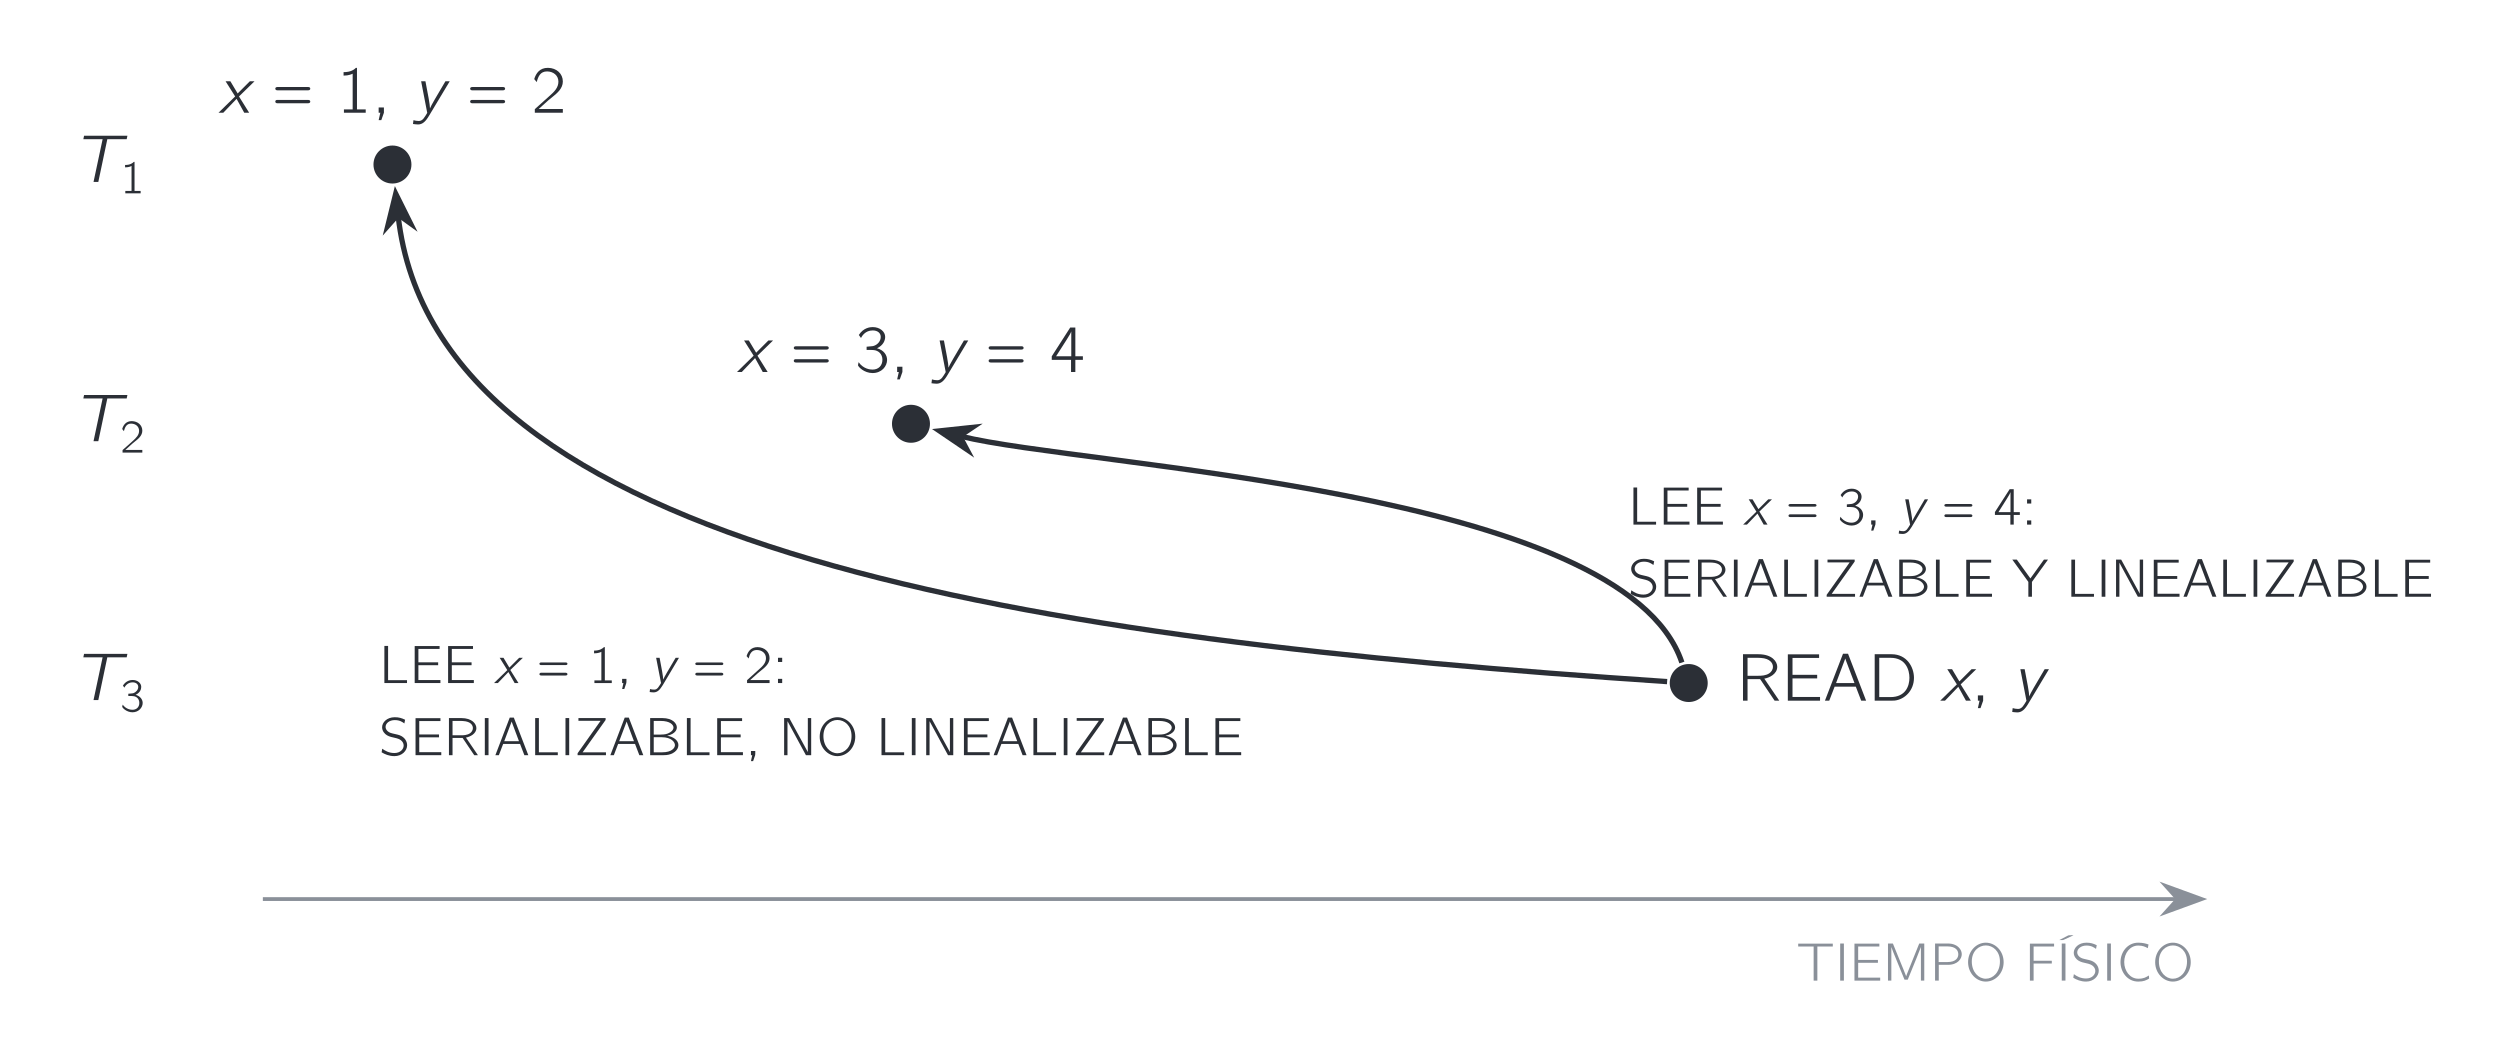
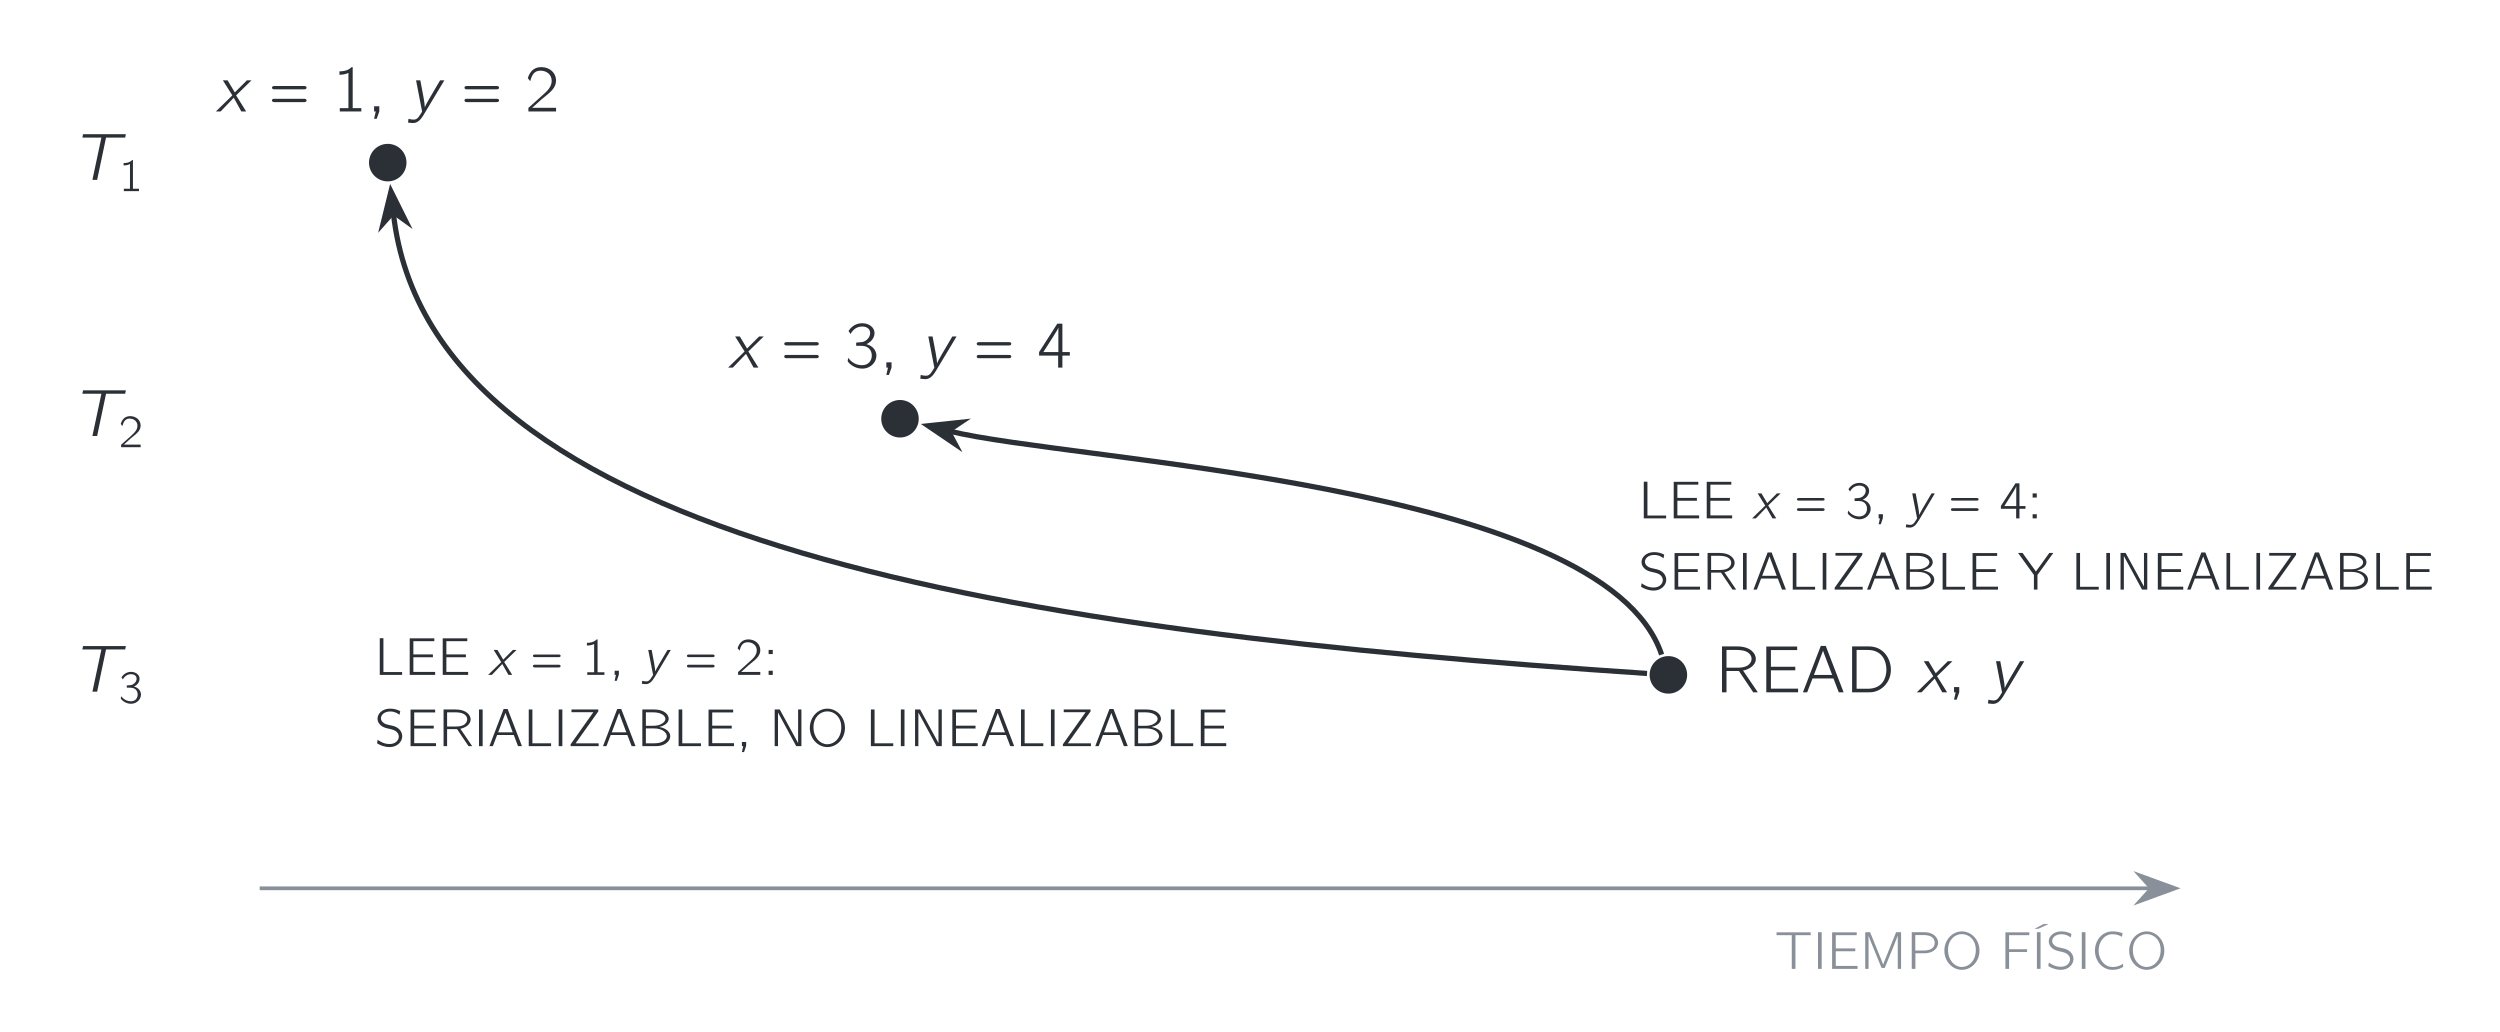
- <svg xmlns="http://www.w3.org/2000/svg" xmlns:xlink="http://www.w3.org/1999/xlink" width="489.4pt" height="204.4pt" viewBox="0 0 326.247 136.259">
+ <svg xmlns="http://www.w3.org/2000/svg" xmlns:xlink="http://www.w3.org/1999/xlink" width="495.3pt" height="204.4pt" viewBox="0 0 330.232 136.259">
  <defs>
    <g>
      <g id="glyph-0-0">
        <path d="M 1.516 -5.578 L 4.031 -5.578 L 2.844 0 L 3.469 0 L 4.641 -5.562 L 4.641 -5.578 L 7.172 -5.578 L 7.266 -6.031 L 1.609 -6.031 Z M 1.516 -5.578 " />
      </g>
      <g id="glyph-0-1">
        <path d="M 0 0 L 0.625 0 L 2.359 -1.812 L 3.359 0 L 4 0 L 2.672 -2.125 L 4.703 -4.109 L 4.094 -4.109 L 2.5 -2.516 L 1.547 -4.109 L 0.922 -4.109 L 2.172 -2.125 Z M 0 0 " />
      </g>
      <g id="glyph-0-2">
        <path d="M -0.047 1.469 C 0.109 1.484 0.375 1.531 0.609 1.531 C 1.188 1.531 1.609 1.156 2.078 0.344 L 4.75 -4.109 L 4.188 -4.109 C 3 -2.094 2.297 -0.922 2.172 -0.562 C 2.172 -1.078 1.891 -2.469 1.578 -4.109 L 1.016 -4.109 L 1.812 0.016 C 1.469 0.578 1.234 1.078 0.719 1.078 C 0.438 1.078 0.234 1.031 0.016 0.969 Z M -0.047 1.469 " />
      </g>
      <g id="glyph-1-0">
        <path d="M 0.641 -3.391 C 1.141 -3.391 1.406 -3.531 1.484 -3.578 L 1.484 -0.312 L 0.672 -0.312 L 0.672 0 L 2.672 0 L 2.672 -0.312 L 1.875 -0.312 L 1.875 -4.109 L 1.781 -4.109 C 1.625 -3.953 1.328 -3.703 0.641 -3.703 Z M 0.641 -3.391 " />
      </g>
      <g id="glyph-1-1">
        <path d="M 0.266 -3.078 L 0.484 -2.797 C 0.625 -3.312 0.828 -3.781 1.422 -3.781 C 2.016 -3.781 2.469 -3.406 2.469 -2.844 C 2.469 -2.297 2.109 -1.938 1.609 -1.484 L 0.312 -0.328 L 0.312 0 L 2.891 0 L 2.891 -0.344 L 0.672 -0.344 C 1.688 -1.266 1.562 -1.156 1.969 -1.484 C 2.328 -1.766 2.891 -2.203 2.891 -2.859 C 2.891 -3.578 2.312 -4.094 1.516 -4.109 C 0.766 -4.109 0.422 -3.609 0.266 -3.078 Z M 0.266 -3.078 " />
      </g>
      <g id="glyph-1-2">
        <path d="M 0.266 -0.625 C 0.266 -0.484 0.828 0.109 1.609 0.109 C 2.422 0.109 2.938 -0.516 2.938 -1.109 C 2.938 -1.531 2.641 -2 2.016 -2.172 C 2.594 -2.438 2.75 -2.891 2.75 -3.203 C 2.75 -3.703 2.266 -4.109 1.625 -4.109 C 1.375 -4.109 0.766 -4.031 0.359 -3.375 L 0.547 -3.109 C 0.641 -3.281 0.938 -3.797 1.625 -3.797 C 2.062 -3.797 2.359 -3.562 2.359 -3.203 C 2.359 -2.797 2.031 -2.516 1.781 -2.406 C 1.656 -2.359 1.641 -2.359 1.062 -2.312 L 1.062 -2.016 L 1.484 -2.016 L 1.688 -2 C 2.125 -1.969 2.5 -1.656 2.5 -1.109 C 2.5 -0.594 2.156 -0.219 1.609 -0.219 C 1.406 -0.219 0.781 -0.266 0.328 -0.891 C 0.281 -0.672 0.266 -0.641 0.266 -0.625 Z M 0.266 -0.625 " />
      </g>
      <g id="glyph-2-0">
        <path d="M 0.516 -1.453 C 0.516 -1.391 0.547 -1.234 0.797 -1.234 L 4.781 -1.234 C 5.016 -1.234 5.078 -1.359 5.078 -1.453 C 5.078 -1.516 5.047 -1.672 4.812 -1.672 L 0.781 -1.672 C 0.719 -1.672 0.516 -1.672 0.516 -1.453 Z M 0.516 -3.141 C 0.516 -3.078 0.547 -2.922 0.797 -2.922 L 4.781 -2.922 C 5.016 -2.922 5.078 -3.047 5.078 -3.141 C 5.078 -3.203 5.047 -3.359 4.812 -3.359 L 0.797 -3.359 C 0.531 -3.359 0.516 -3.188 0.516 -3.141 Z M 0.516 -3.141 " />
      </g>
      <g id="glyph-2-1">
        <path d="M 0.922 -4.844 C 1.625 -4.844 2 -5.047 2.109 -5.094 L 2.109 -0.438 L 0.969 -0.438 L 0.969 0 L 3.812 0 L 3.812 -0.438 L 2.672 -0.438 L 2.672 -5.859 L 2.531 -5.859 C 2.312 -5.641 1.891 -5.297 0.922 -5.297 Z M 0.922 -4.844 " />
      </g>
      <g id="glyph-2-2">
        <path d="M 0.922 0 L 1.141 0 L 0.922 0.969 L 1.266 0.969 L 1.609 0 L 1.609 -0.688 L 0.922 -0.688 Z M 0.922 0 " />
      </g>
      <g id="glyph-2-3">
        <path d="M 0.375 -4.391 L 0.703 -4 C 0.891 -4.734 1.172 -5.391 2.047 -5.391 C 2.875 -5.391 3.531 -4.859 3.531 -4.062 C 3.531 -3.281 3.016 -2.75 2.297 -2.125 L 0.453 -0.469 L 0.453 0 L 4.109 0 L 4.109 -0.484 L 0.953 -0.484 C 2.422 -1.812 2.234 -1.641 2.812 -2.109 C 3.328 -2.531 4.109 -3.141 4.109 -4.078 C 4.109 -5.094 3.297 -5.844 2.172 -5.859 L 2.156 -5.859 C 1.094 -5.859 0.609 -5.156 0.375 -4.391 Z M 0.375 -4.391 " />
      </g>
      <g id="glyph-2-4">
        <path d="M 0.391 -0.891 C 0.391 -0.703 1.172 0.141 2.297 0.141 C 3.469 0.141 4.188 -0.734 4.188 -1.578 C 4.188 -2.188 3.781 -2.844 2.875 -3.094 C 3.703 -3.484 3.938 -4.125 3.938 -4.578 C 3.938 -5.281 3.234 -5.859 2.312 -5.859 C 1.953 -5.859 1.094 -5.766 0.5 -4.828 L 0.781 -4.438 C 0.906 -4.672 1.328 -5.422 2.312 -5.422 C 2.953 -5.422 3.359 -5.078 3.359 -4.578 C 3.359 -3.984 2.906 -3.578 2.531 -3.438 C 2.359 -3.375 2.344 -3.359 1.516 -3.297 L 1.516 -2.875 L 2.125 -2.875 L 2.422 -2.859 C 3.047 -2.812 3.578 -2.359 3.578 -1.594 C 3.578 -0.844 3.078 -0.312 2.297 -0.312 C 2 -0.312 1.109 -0.375 0.469 -1.281 C 0.406 -0.969 0.391 -0.922 0.391 -0.891 Z M 0.391 -0.891 " />
      </g>
      <g id="glyph-2-5">
        <path d="M 0.25 -1.578 L 2.766 -1.578 L 2.766 0 L 3.328 0 L 3.328 -1.578 L 4.312 -1.578 L 4.312 -2.047 L 3.328 -2.047 L 3.328 -5.797 L 2.656 -5.797 L 0.25 -2.047 Z M 0.812 -2.047 L 2.188 -4.203 C 2.594 -4.844 2.719 -5.062 2.797 -5.297 L 2.797 -2.047 Z M 0.812 -2.047 " />
      </g>
      <g id="glyph-2-6">
        <path d="M 0.859 0 L 1.453 0 L 1.453 -2.812 L 3.094 -2.812 L 4.984 0 L 5.594 0 L 3.641 -2.875 C 4.297 -2.984 5.328 -3.484 5.328 -4.422 C 5.328 -5.078 4.688 -6.062 2.859 -6.062 L 0.859 -6.062 Z M 1.453 -3.25 L 1.453 -5.594 L 2.828 -5.594 C 2.953 -5.594 3.078 -5.594 3.203 -5.578 C 4.406 -5.5 4.766 -4.875 4.766 -4.422 C 4.766 -4.016 4.516 -3.734 4.297 -3.578 C 3.844 -3.266 3.266 -3.25 2.828 -3.25 Z M 1.453 -3.25 " />
      </g>
      <g id="glyph-2-7">
        <path d="M 0.859 0 L 5.062 0 L 5.062 -0.484 L 1.469 -0.484 L 1.469 -2.906 L 4.688 -2.906 L 4.688 -3.375 L 1.469 -3.375 L 1.469 -5.578 L 4.938 -5.578 L 4.938 -6.047 L 0.859 -6.047 Z M 0.859 0 " />
      </g>
      <g id="glyph-2-8">
        <path d="M 0.25 0 L 0.812 0 L 1.516 -1.828 L 4.281 -1.828 L 4.984 0 L 5.625 0 L 3.266 -6.125 L 2.609 -6.125 Z M 1.703 -2.297 L 2.906 -5.5 L 3.047 -5.094 L 4.109 -2.297 Z M 1.703 -2.297 " />
      </g>
      <g id="glyph-2-9">
        <path d="M 0.859 0 L 3.031 0 C 3.188 0 3.344 0 3.484 -0.016 C 4.781 -0.172 5.984 -1.328 5.984 -2.984 C 5.984 -4.375 5.062 -6.062 3.062 -6.062 L 0.859 -6.062 Z M 1.453 -0.469 L 1.453 -5.594 L 2.922 -5.594 C 4.906 -5.594 5.391 -4.031 5.391 -2.984 C 5.391 -1.938 4.906 -0.469 2.922 -0.469 Z M 1.453 -0.469 " />
      </g>
      <g id="glyph-3-0">
        <path d="M 0.688 0 L 3.641 0 L 3.641 -0.375 L 1.172 -0.375 L 1.172 -4.844 L 0.688 -4.844 Z M 0.688 0 " />
      </g>
      <g id="glyph-3-1">
        <path d="M 0.688 0 L 4.047 0 L 4.047 -0.391 L 1.172 -0.391 L 1.172 -2.328 L 3.75 -2.328 L 3.75 -2.703 L 1.172 -2.703 L 1.172 -4.453 L 3.938 -4.453 L 3.938 -4.828 L 0.688 -4.828 Z M 0.688 0 " />
      </g>
      <g id="glyph-3-2">
        <path d="M 0.406 -1.156 C 0.406 -1.109 0.438 -0.984 0.641 -0.984 L 3.828 -0.984 C 4.016 -0.984 4.062 -1.094 4.062 -1.156 C 4.062 -1.219 4.031 -1.328 3.844 -1.344 L 0.625 -1.344 C 0.578 -1.344 0.406 -1.328 0.406 -1.156 Z M 0.406 -2.516 C 0.406 -2.453 0.438 -2.344 0.641 -2.344 L 3.828 -2.344 C 4.016 -2.344 4.062 -2.438 4.062 -2.516 C 4.062 -2.562 4.031 -2.688 3.844 -2.688 L 0.641 -2.688 C 0.422 -2.688 0.406 -2.547 0.406 -2.516 Z M 0.406 -2.516 " />
      </g>
      <g id="glyph-3-3">
        <path d="M 0.734 -3.875 C 1.297 -3.875 1.609 -4.031 1.688 -4.078 L 1.688 -0.344 L 0.781 -0.344 L 0.781 0 L 3.047 0 L 3.047 -0.344 L 2.141 -0.344 L 2.141 -4.688 L 2.031 -4.688 C 1.844 -4.516 1.516 -4.234 0.734 -4.234 Z M 0.734 -3.875 " />
      </g>
      <g id="glyph-3-4">
        <path d="M 0.734 0 L 0.906 0 L 0.734 0.781 L 1.016 0.781 L 1.281 0 L 1.297 -0.203 L 1.297 -0.547 L 0.734 -0.547 Z M 0.734 0 " />
      </g>
      <g id="glyph-3-5">
        <path d="M 0.297 -3.516 L 0.562 -3.203 C 0.703 -3.781 0.938 -4.312 1.625 -4.312 C 2.297 -4.312 2.828 -3.891 2.828 -3.25 C 2.828 -2.625 2.406 -2.203 1.828 -1.703 L 0.359 -0.375 L 0.359 0 L 3.297 0 L 3.297 -0.391 L 0.766 -0.391 C 1.938 -1.438 1.781 -1.312 2.25 -1.688 C 2.656 -2.016 3.297 -2.516 3.297 -3.25 C 3.297 -4.078 2.641 -4.672 1.734 -4.688 C 0.875 -4.688 0.484 -4.125 0.297 -3.516 Z M 0.297 -3.516 " />
      </g>
      <g id="glyph-3-6">
        <path d="M 0.734 0 L 1.281 0 L 1.281 -0.547 L 0.734 -0.547 Z M 0.734 -2.75 L 1.281 -2.75 L 1.281 -3.297 L 0.734 -3.297 Z M 0.734 -2.75 " />
      </g>
      <g id="glyph-3-7">
        <path d="M 0.328 -0.375 C 0.734 -0.125 1.297 0.125 2 0.125 C 2.984 0.125 3.656 -0.578 3.656 -1.297 C 3.656 -1.766 3.375 -2.344 2.656 -2.609 C 2.422 -2.703 1.75 -2.812 1.5 -2.906 C 1.078 -3.062 0.844 -3.375 0.844 -3.688 C 0.844 -4.141 1.312 -4.578 2.047 -4.578 C 2.703 -4.578 3.031 -4.328 3.297 -4.141 L 3.391 -4.625 C 2.938 -4.844 2.578 -4.953 2.047 -4.953 C 1 -4.953 0.391 -4.266 0.391 -3.641 C 0.391 -3.359 0.5 -3.141 0.609 -2.984 C 1.094 -2.297 1.969 -2.359 2.531 -2.125 C 2.969 -1.953 3.203 -1.609 3.203 -1.25 C 3.203 -0.797 2.781 -0.281 2 -0.281 C 1.266 -0.281 0.781 -0.578 0.406 -0.844 Z M 0.328 -0.375 " />
      </g>
      <g id="glyph-3-8">
        <path d="M 0.688 0 L 1.156 0 L 1.156 -2.25 L 2.469 -2.25 L 3.984 0 L 4.469 0 L 2.906 -2.297 C 3.422 -2.391 4.266 -2.781 4.266 -3.531 C 4.266 -4.062 3.75 -4.844 2.281 -4.844 L 0.688 -4.844 Z M 1.156 -2.594 L 1.156 -4.469 L 2.266 -4.469 C 2.359 -4.469 2.453 -4.469 2.562 -4.453 C 3.531 -4.391 3.812 -3.906 3.812 -3.531 C 3.812 -3.219 3.609 -2.984 3.438 -2.859 C 3.062 -2.609 2.609 -2.594 2.266 -2.594 Z M 1.156 -2.594 " />
      </g>
      <g id="glyph-3-9">
        <path d="M 0.688 0 L 1.172 0 L 1.172 -4.844 L 0.688 -4.844 Z M 0.688 0 " />
      </g>
      <g id="glyph-3-10">
        <path d="M 0.203 0 L 0.656 0 L 1.219 -1.469 L 3.422 -1.469 L 3.984 0 L 4.5 0 L 2.609 -4.906 L 2.078 -4.906 Z M 1.359 -1.828 L 2.328 -4.391 L 2.438 -4.078 L 3.281 -1.828 Z M 1.359 -1.828 " />
      </g>
      <g id="glyph-3-11">
        <path d="M 0.406 0 L 4.109 0 L 4.109 -0.375 L 1.062 -0.375 L 4.062 -4.594 L 4.062 -4.844 L 0.516 -4.844 L 0.516 -4.484 L 3.406 -4.484 L 0.406 -0.25 Z M 0.406 0 " />
      </g>
      <g id="glyph-3-12">
        <path d="M 0.688 0 L 2.438 0 C 2.562 0 2.688 0 2.812 -0.016 C 3.641 -0.094 4.375 -0.625 4.375 -1.312 C 4.375 -1.969 3.672 -2.422 2.906 -2.531 C 4.062 -2.797 4.172 -3.406 4.172 -3.625 C 4.172 -4.094 3.688 -4.844 2.25 -4.844 L 0.688 -4.844 Z M 1.156 -0.375 L 1.156 -2.344 L 2.188 -2.344 C 3.5 -2.344 3.922 -1.672 3.922 -1.312 C 3.922 -0.938 3.5 -0.375 2.266 -0.375 Z M 1.156 -2.688 L 1.156 -4.469 L 2.062 -4.469 C 3.297 -4.469 3.734 -3.953 3.734 -3.609 C 3.734 -3.375 3.578 -3.156 3.297 -2.984 C 2.891 -2.734 2.625 -2.703 2.062 -2.688 Z M 1.156 -2.688 " />
      </g>
      <g id="glyph-3-13">
        <path d="M 0.703 0 L 1.141 0 L 1.141 -4.438 L 3.547 0 L 4.234 0 L 4.234 -4.844 L 3.797 -4.844 L 3.797 -0.406 L 1.375 -4.844 L 0.703 -4.844 Z M 0.703 0 " />
      </g>
      <g id="glyph-3-14">
        <path d="M 0.406 -2.406 C 0.406 -0.969 1.484 0.125 2.719 0.125 C 3.953 0.125 5.047 -0.953 5.047 -2.406 C 5.047 -3.875 3.953 -4.953 2.719 -4.953 C 1.484 -4.953 0.406 -3.859 0.406 -2.406 Z M 0.891 -2.5 C 0.891 -3.859 1.812 -4.594 2.719 -4.594 C 3.641 -4.594 4.562 -3.859 4.562 -2.5 C 4.562 -1.078 3.656 -0.25 2.719 -0.25 C 1.781 -0.25 0.891 -1.109 0.891 -2.5 Z M 0.891 -2.5 " />
      </g>
      <g id="glyph-3-15">
        <path d="M 0.312 -0.703 C 0.312 -0.562 0.938 0.125 1.844 0.125 C 2.766 0.125 3.344 -0.594 3.344 -1.266 C 3.344 -1.75 3.016 -2.281 2.297 -2.469 C 2.969 -2.781 3.141 -3.297 3.141 -3.656 C 3.141 -4.219 2.578 -4.688 1.859 -4.688 C 1.562 -4.688 0.875 -4.609 0.406 -3.859 L 0.625 -3.547 C 0.719 -3.734 1.062 -4.328 1.859 -4.328 C 2.359 -4.328 2.688 -4.062 2.688 -3.656 C 2.688 -3.188 2.328 -2.859 2.031 -2.75 C 1.875 -2.703 1.875 -2.688 1.219 -2.641 L 1.219 -2.297 L 1.688 -2.297 L 1.938 -2.281 C 2.438 -2.25 2.859 -1.891 2.859 -1.266 C 2.859 -0.672 2.453 -0.25 1.828 -0.25 C 1.609 -0.25 0.891 -0.297 0.375 -1.031 C 0.328 -0.781 0.312 -0.734 0.312 -0.703 Z M 0.312 -0.703 " />
      </g>
      <g id="glyph-3-16">
        <path d="M 0.203 -1.266 L 2.219 -1.266 L 2.219 0 L 2.656 0 L 2.656 -1.266 L 3.453 -1.266 L 3.453 -1.625 L 2.656 -1.625 L 2.656 -4.625 L 2.125 -4.625 L 0.203 -1.641 Z M 0.656 -1.625 L 1.75 -3.359 C 2.062 -3.875 2.172 -4.047 2.234 -4.234 L 2.234 -1.625 Z M 0.656 -1.625 " />
      </g>
      <g id="glyph-3-17">
        <path d="M 0.016 -4.844 L 2.109 -1.938 L 2.109 0 L 2.578 0 L 2.578 -1.938 L 4.672 -4.844 L 4.141 -4.844 L 2.375 -2.391 L 0.609 -4.844 Z M 0.016 -4.844 " />
      </g>
      <g id="glyph-3-18">
        <path d="M 0.266 -4.453 L 2.281 -4.453 L 2.281 0 L 2.766 0 L 2.766 -4.453 L 4.781 -4.453 L 4.781 -4.828 L 0.266 -4.828 Z M 0.266 -4.453 " />
      </g>
      <g id="glyph-3-19">
        <path d="M 0.703 0 L 1.141 0 L 1.141 -4.391 L 1.391 -3.719 L 2.859 -0.125 L 3.281 -0.125 L 4.453 -3 L 5 -4.391 L 5 0 L 5.438 0 L 5.438 -4.844 L 4.781 -4.844 L 3.172 -0.844 L 3.078 -0.562 L 2.75 -1.391 L 1.344 -4.844 L 0.703 -4.844 Z M 0.703 0 " />
      </g>
      <g id="glyph-3-20">
        <path d="M 0.688 0 L 1.172 0 L 1.172 -2.062 L 2.359 -2.062 C 3.688 -2.062 4.172 -2.891 4.172 -3.438 C 4.172 -3.906 3.891 -4.328 3.438 -4.594 C 3.062 -4.797 2.719 -4.844 2.344 -4.844 L 0.688 -4.844 Z M 1.156 -2.422 L 1.156 -4.469 L 2.266 -4.469 C 3.484 -4.469 3.719 -3.859 3.719 -3.438 C 3.719 -3.031 3.484 -2.422 2.266 -2.422 Z M 1.156 -2.422 " />
      </g>
      <g id="glyph-3-21">
        <path d="M 0.688 0 L 1.172 0 L 1.172 -2.234 L 3.547 -2.234 L 3.547 -2.594 L 1.172 -2.594 L 1.172 -4.453 L 3.844 -4.453 L 3.844 -4.828 L 0.688 -4.828 Z M 0.688 0 " />
      </g>
      <g id="glyph-3-22">
        <path d="M 0.375 -5.297 L 0.812 -5.297 C 0.906 -5.297 0.906 -5.312 2.219 -5.922 C 2.156 -5.938 2.109 -5.938 2.047 -5.938 C 1.969 -5.938 1.891 -5.922 1.812 -5.922 L 1.672 -5.922 C 1.531 -5.922 1.578 -5.922 0.375 -5.297 Z M 0.688 0 L 1.172 0 L 1.172 -4.844 L 0.688 -4.844 Z M 0.688 0 " />
      </g>
      <g id="glyph-3-23">
        <path d="M 0.562 -2.422 C 0.562 -1.094 1.484 0.125 2.875 0.125 C 3.609 0.125 3.906 -0.047 4.297 -0.266 L 4.266 -0.672 C 3.891 -0.453 3.625 -0.25 2.875 -0.25 C 1.781 -0.25 1.047 -1.297 1.047 -2.422 C 1.047 -3.594 1.812 -4.578 2.875 -4.578 C 3.484 -4.578 3.812 -4.406 4.125 -4.234 L 4.219 -4.719 C 3.906 -4.828 3.484 -4.953 2.875 -4.953 C 1.484 -4.953 0.562 -3.734 0.562 -2.422 Z M 0.562 -2.422 " />
      </g>
      <g id="glyph-4-0">
        <path d="M 0 0 L 0.5 0 L 1.875 -1.438 L 2.688 0 L 3.188 0 L 2.125 -1.703 L 3.766 -3.297 L 3.281 -3.297 L 2 -2.016 L 1.234 -3.297 L 0.734 -3.297 L 1.734 -1.688 Z M 0 0 " />
      </g>
      <g id="glyph-4-1">
        <path d="M -0.031 1.172 C 0.094 1.188 0.297 1.219 0.484 1.219 C 0.953 1.219 1.281 0.922 1.672 0.281 L 3.797 -3.297 L 3.359 -3.297 C 2.391 -1.672 1.844 -0.734 1.734 -0.453 C 1.734 -0.859 1.516 -1.984 1.266 -3.297 L 0.812 -3.297 L 1.453 0 C 1.172 0.453 0.984 0.859 0.578 0.859 C 0.344 0.859 0.188 0.828 0.016 0.781 Z M -0.031 1.172 " />
      </g>
    </g>
  </defs>
  <g fill="rgb(16.862%, 18.43%, 21.175%)" fill-opacity="1">
-     <use xlink:href="#glyph-0-0" x="9.36" y="23.746" />
-   </g>
-   <g fill="rgb(16.862%, 18.43%, 21.175%)" fill-opacity="1">
-     <use xlink:href="#glyph-1-0" x="15.681" y="25.233" />
-   </g>
-   <g fill="rgb(16.862%, 18.43%, 21.175%)" fill-opacity="1">
-     <use xlink:href="#glyph-0-0" x="9.36" y="57.578" />
-   </g>
-   <g fill="rgb(16.862%, 18.43%, 21.175%)" fill-opacity="1">
-     <use xlink:href="#glyph-1-1" x="15.681" y="59.064" />
-   </g>
-   <g fill="rgb(16.862%, 18.43%, 21.175%)" fill-opacity="1">
-     <use xlink:href="#glyph-0-0" x="9.36" y="91.357" />
-   </g>
-   <g fill="rgb(16.862%, 18.43%, 21.175%)" fill-opacity="1">
-     <use xlink:href="#glyph-1-2" x="15.681" y="92.844" />
-   </g>
-   <path fill-rule="nonzero" fill="rgb(16.862%, 18.43%, 21.175%)" fill-opacity="1" d="M 53.691 21.473 C 53.691 20.102 52.586 18.992 51.215 18.992 C 49.848 18.992 48.738 20.102 48.738 21.473 C 48.738 22.84 49.848 23.949 51.215 23.949 C 52.586 23.949 53.691 22.84 53.691 21.473 Z M 53.691 21.473 " />
-   <g fill="rgb(16.862%, 18.43%, 21.175%)" fill-opacity="1">
-     <use xlink:href="#glyph-0-1" x="28.514" y="14.712" />
-   </g>
-   <g fill="rgb(16.862%, 18.43%, 21.175%)" fill-opacity="1">
-     <use xlink:href="#glyph-2-0" x="35.411" y="14.712" />
-   </g>
-   <g fill="rgb(16.862%, 18.43%, 21.175%)" fill-opacity="1">
-     <use xlink:href="#glyph-2-1" x="43.913" y="14.712" />
-     <use xlink:href="#glyph-2-2" x="48.491" y="14.712" />
-   </g>
-   <g fill="rgb(16.862%, 18.43%, 21.175%)" fill-opacity="1">
-     <use xlink:href="#glyph-0-2" x="53.94" y="14.712" />
-   </g>
-   <g fill="rgb(16.862%, 18.43%, 21.175%)" fill-opacity="1">
-     <use xlink:href="#glyph-2-0" x="60.838" y="14.712" />
-   </g>
-   <g fill="rgb(16.862%, 18.43%, 21.175%)" fill-opacity="1">
-     <use xlink:href="#glyph-2-3" x="69.34" y="14.712" />
-   </g>
-   <path fill-rule="nonzero" fill="rgb(16.862%, 18.43%, 21.175%)" fill-opacity="1" d="M 121.359 55.305 C 121.359 53.934 120.25 52.824 118.879 52.824 C 117.512 52.824 116.402 53.934 116.402 55.305 C 116.402 56.672 117.512 57.781 118.879 57.781 C 120.25 57.781 121.359 56.672 121.359 55.305 Z M 121.359 55.305 " />
-   <g fill="rgb(16.862%, 18.43%, 21.175%)" fill-opacity="1">
-     <use xlink:href="#glyph-0-1" x="96.177" y="48.543" />
-   </g>
-   <g fill="rgb(16.862%, 18.43%, 21.175%)" fill-opacity="1">
-     <use xlink:href="#glyph-2-0" x="103.074" y="48.543" />
-   </g>
-   <g fill="rgb(16.862%, 18.43%, 21.175%)" fill-opacity="1">
-     <use xlink:href="#glyph-2-4" x="111.576" y="48.543" />
-     <use xlink:href="#glyph-2-2" x="116.154" y="48.543" />
-   </g>
-   <g fill="rgb(16.862%, 18.43%, 21.175%)" fill-opacity="1">
-     <use xlink:href="#glyph-0-2" x="121.603" y="48.543" />
-   </g>
-   <g fill="rgb(16.862%, 18.43%, 21.175%)" fill-opacity="1">
-     <use xlink:href="#glyph-2-0" x="128.501" y="48.543" />
-   </g>
-   <g fill="rgb(16.862%, 18.43%, 21.175%)" fill-opacity="1">
-     <use xlink:href="#glyph-2-5" x="137.003" y="48.543" />
-   </g>
-   <path fill-rule="nonzero" fill="rgb(16.862%, 18.43%, 21.175%)" fill-opacity="1" d="M 222.855 89.137 C 222.855 87.766 221.746 86.656 220.379 86.656 C 219.008 86.656 217.898 87.766 217.898 89.137 C 217.898 90.504 219.008 91.613 220.379 91.613 C 221.746 91.613 222.855 90.504 222.855 89.137 Z M 222.855 89.137 " />
-   <g fill="rgb(16.862%, 18.43%, 21.175%)" fill-opacity="1">
-     <use xlink:href="#glyph-2-6" x="226.6" y="91.438" />
-     <use xlink:href="#glyph-2-7" x="232.451" y="91.438" />
-     <use xlink:href="#glyph-2-8" x="237.901" y="91.438" />
-     <use xlink:href="#glyph-2-9" x="243.787" y="91.438" />
-   </g>
-   <g fill="rgb(16.862%, 18.43%, 21.175%)" fill-opacity="1">
-     <use xlink:href="#glyph-0-1" x="253.195" y="91.438" />
-   </g>
-   <g fill="rgb(16.862%, 18.43%, 21.175%)" fill-opacity="1">
-     <use xlink:href="#glyph-2-2" x="257.189" y="91.438" />
-   </g>
-   <g fill="rgb(16.862%, 18.43%, 21.175%)" fill-opacity="1">
-     <use xlink:href="#glyph-0-2" x="262.638" y="91.438" />
-   </g>
-   <path fill="none" stroke-width="0.697" stroke-linecap="butt" stroke-linejoin="miter" stroke="rgb(16.862%, 18.43%, 21.175%)" stroke-opacity="1" stroke-miterlimit="10" d="M 212.602 0.187 C 130.396 5.67 51.025 17.009 46.1 61.318 " transform="matrix(0.994591, 0, 0, -0.994591, 6.106386, 89.13527)" />
-   <path fill-rule="nonzero" fill="rgb(16.862%, 18.43%, 21.175%)" fill-opacity="1" stroke-width="0.697" stroke-linecap="butt" stroke-linejoin="miter" stroke="rgb(16.862%, 18.43%, 21.175%)" stroke-opacity="1" stroke-miterlimit="10" d="M 5.217 -0.001 L 1.15 1.49 L 2.494 0.001 L 1.147 -1.489 Z M 5.217 -0.001 " transform="matrix(-0.109813, -0.988475, -0.988475, 0.109813, 52.21275, 30.44212)" />
-   <g fill="rgb(16.862%, 18.43%, 21.175%)" fill-opacity="1">
-     <use xlink:href="#glyph-3-0" x="49.473" y="89.137" />
-     <use xlink:href="#glyph-3-1" x="53.428" y="89.137" />
-     <use xlink:href="#glyph-3-1" x="57.788" y="89.137" />
-   </g>
-   <g fill="rgb(16.862%, 18.43%, 21.175%)" fill-opacity="1">
-     <use xlink:href="#glyph-4-0" x="64.47" y="89.137" />
-   </g>
-   <g fill="rgb(16.862%, 18.43%, 21.175%)" fill-opacity="1">
-     <use xlink:href="#glyph-3-2" x="69.988" y="89.137" />
-   </g>
-   <g fill="rgb(16.862%, 18.43%, 21.175%)" fill-opacity="1">
-     <use xlink:href="#glyph-3-3" x="76.789" y="89.137" />
-     <use xlink:href="#glyph-3-4" x="80.452" y="89.137" />
-   </g>
-   <g fill="rgb(16.862%, 18.43%, 21.175%)" fill-opacity="1">
-     <use xlink:href="#glyph-4-1" x="84.811" y="89.137" />
-   </g>
-   <g fill="rgb(16.862%, 18.43%, 21.175%)" fill-opacity="1">
-     <use xlink:href="#glyph-3-2" x="90.329" y="89.137" />
-   </g>
-   <g fill="rgb(16.862%, 18.43%, 21.175%)" fill-opacity="1">
-     <use xlink:href="#glyph-3-5" x="97.131" y="89.137" />
-     <use xlink:href="#glyph-3-6" x="100.793" y="89.137" />
-   </g>
-   <g fill="rgb(16.862%, 18.43%, 21.175%)" fill-opacity="1">
-     <use xlink:href="#glyph-3-7" x="49.473" y="98.55" />
-     <use xlink:href="#glyph-3-1" x="53.539" y="98.55" />
-     <use xlink:href="#glyph-3-8" x="57.899" y="98.55" />
-     <use xlink:href="#glyph-3-9" x="62.58" y="98.55" />
-     <use xlink:href="#glyph-3-10" x="64.443" y="98.55" />
-     <use xlink:href="#glyph-3-0" x="69.151" y="98.55" />
-     <use xlink:href="#glyph-3-9" x="73.107" y="98.55" />
-     <use xlink:href="#glyph-3-11" x="74.969" y="98.55" />
-     <use xlink:href="#glyph-3-10" x="79.448" y="98.55" />
-     <use xlink:href="#glyph-3-12" x="84.156" y="98.55" />
-     <use xlink:href="#glyph-3-0" x="88.949" y="98.55" />
-     <use xlink:href="#glyph-3-1" x="92.904" y="98.55" />
-     <use xlink:href="#glyph-3-4" x="97.264" y="98.55" />
-   </g>
-   <g fill="rgb(16.862%, 18.43%, 21.175%)" fill-opacity="1">
-     <use xlink:href="#glyph-3-13" x="101.624" y="98.55" />
-     <use xlink:href="#glyph-3-14" x="106.563" y="98.55" />
-   </g>
-   <g fill="rgb(16.862%, 18.43%, 21.175%)" fill-opacity="1">
-     <use xlink:href="#glyph-3-0" x="114.348" y="98.55" />
-     <use xlink:href="#glyph-3-9" x="118.303" y="98.55" />
-     <use xlink:href="#glyph-3-13" x="120.165" y="98.55" />
-     <use xlink:href="#glyph-3-1" x="125.104" y="98.55" />
-     <use xlink:href="#glyph-3-10" x="129.464" y="98.55" />
-     <use xlink:href="#glyph-3-0" x="134.173" y="98.55" />
-     <use xlink:href="#glyph-3-9" x="138.128" y="98.55" />
-     <use xlink:href="#glyph-3-11" x="139.991" y="98.55" />
-     <use xlink:href="#glyph-3-10" x="144.469" y="98.55" />
-     <use xlink:href="#glyph-3-12" x="149.178" y="98.55" />
-     <use xlink:href="#glyph-3-0" x="153.97" y="98.55" />
-     <use xlink:href="#glyph-3-1" x="157.925" y="98.55" />
-   </g>
-   <path fill="none" stroke-width="0.697" stroke-linecap="butt" stroke-linejoin="miter" stroke="rgb(16.862%, 18.43%, 21.175%)" stroke-opacity="1" stroke-miterlimit="10" d="M 214.538 2.693 C 206.931 25.512 136.063 28.347 119.941 32.377 " transform="matrix(0.994591, 0, 0, -0.994591, 6.106386, 89.13527)" />
-   <path fill-rule="nonzero" fill="rgb(16.862%, 18.43%, 21.175%)" fill-opacity="1" stroke-width="0.697" stroke-linecap="butt" stroke-linejoin="miter" stroke="rgb(16.862%, 18.43%, 21.175%)" stroke-opacity="1" stroke-miterlimit="10" d="M 5.215 0 L 1.15 1.49 L 2.494 0 L 1.15 -1.49 Z M 5.215 0 " transform="matrix(-0.964893, -0.241198, -0.241198, 0.964893, 127.6373, 57.49213)" />
-   <g fill="rgb(16.862%, 18.43%, 21.175%)" fill-opacity="1">
-     <use xlink:href="#glyph-3-0" x="212.475" y="68.462" />
-     <use xlink:href="#glyph-3-1" x="216.43" y="68.462" />
-     <use xlink:href="#glyph-3-1" x="220.79" y="68.462" />
-   </g>
-   <g fill="rgb(16.862%, 18.43%, 21.175%)" fill-opacity="1">
-     <use xlink:href="#glyph-4-0" x="227.473" y="68.462" />
-   </g>
-   <g fill="rgb(16.862%, 18.43%, 21.175%)" fill-opacity="1">
-     <use xlink:href="#glyph-3-2" x="232.991" y="68.462" />
-   </g>
-   <g fill="rgb(16.862%, 18.43%, 21.175%)" fill-opacity="1">
-     <use xlink:href="#glyph-3-15" x="239.792" y="68.462" />
-     <use xlink:href="#glyph-3-4" x="243.454" y="68.462" />
-   </g>
-   <g fill="rgb(16.862%, 18.43%, 21.175%)" fill-opacity="1">
-     <use xlink:href="#glyph-4-1" x="247.814" y="68.462" />
-   </g>
-   <g fill="rgb(16.862%, 18.43%, 21.175%)" fill-opacity="1">
-     <use xlink:href="#glyph-3-2" x="253.332" y="68.462" />
-   </g>
-   <g fill="rgb(16.862%, 18.43%, 21.175%)" fill-opacity="1">
-     <use xlink:href="#glyph-3-16" x="260.133" y="68.462" />
-     <use xlink:href="#glyph-3-6" x="263.796" y="68.462" />
-   </g>
-   <g fill="rgb(16.862%, 18.43%, 21.175%)" fill-opacity="1">
-     <use xlink:href="#glyph-3-7" x="212.475" y="77.875" />
-     <use xlink:href="#glyph-3-1" x="216.542" y="77.875" />
-     <use xlink:href="#glyph-3-8" x="220.902" y="77.875" />
-     <use xlink:href="#glyph-3-9" x="225.583" y="77.875" />
-     <use xlink:href="#glyph-3-10" x="227.445" y="77.875" />
-     <use xlink:href="#glyph-3-0" x="232.154" y="77.875" />
-     <use xlink:href="#glyph-3-9" x="236.109" y="77.875" />
-     <use xlink:href="#glyph-3-11" x="237.972" y="77.875" />
-     <use xlink:href="#glyph-3-10" x="242.45" y="77.875" />
-     <use xlink:href="#glyph-3-12" x="247.159" y="77.875" />
-     <use xlink:href="#glyph-3-0" x="251.951" y="77.875" />
-     <use xlink:href="#glyph-3-1" x="255.906" y="77.875" />
-   </g>
-   <g fill="rgb(16.862%, 18.43%, 21.175%)" fill-opacity="1">
-     <use xlink:href="#glyph-3-17" x="262.589" y="77.875" />
-   </g>
-   <g fill="rgb(16.862%, 18.43%, 21.175%)" fill-opacity="1">
-     <use xlink:href="#glyph-3-0" x="269.621" y="77.875" />
-     <use xlink:href="#glyph-3-9" x="273.576" y="77.875" />
-     <use xlink:href="#glyph-3-13" x="275.439" y="77.875" />
-     <use xlink:href="#glyph-3-1" x="280.378" y="77.875" />
-     <use xlink:href="#glyph-3-10" x="284.737" y="77.875" />
-     <use xlink:href="#glyph-3-0" x="289.446" y="77.875" />
-     <use xlink:href="#glyph-3-9" x="293.401" y="77.875" />
-     <use xlink:href="#glyph-3-11" x="295.264" y="77.875" />
-     <use xlink:href="#glyph-3-10" x="299.742" y="77.875" />
-     <use xlink:href="#glyph-3-12" x="304.451" y="77.875" />
-     <use xlink:href="#glyph-3-0" x="309.243" y="77.875" />
-     <use xlink:href="#glyph-3-1" x="313.199" y="77.875" />
-   </g>
-   <path fill="none" stroke-width="0.498" stroke-linecap="butt" stroke-linejoin="miter" stroke="rgb(54.117%, 56.47%, 59.999%)" stroke-opacity="1" stroke-miterlimit="10" d="M 28.348 -28.346 L 279.468 -28.346 " transform="matrix(0.994591, 0, 0, -0.994591, 6.106386, 89.13527)" />
-   <path fill-rule="nonzero" fill="rgb(54.117%, 56.47%, 59.999%)" fill-opacity="1" stroke-width="0.498" stroke-linecap="butt" stroke-linejoin="miter" stroke="rgb(54.117%, 56.47%, 59.999%)" stroke-opacity="1" stroke-miterlimit="10" d="M 5.507 0.001 L 0.822 1.713 L 2.362 0.001 L 0.822 -1.712 Z M 5.507 0.001 " transform="matrix(0.994591, 0, 0, -0.994591, 281.8387, 117.3287)" />
+     <use xlink:href="#glyph-0-0" x="9.363" y="23.746" />
+   </g>
+   <g fill="rgb(16.862%, 18.43%, 21.175%)" fill-opacity="1">
+     <use xlink:href="#glyph-1-0" x="15.685" y="25.233" />
+   </g>
+   <g fill="rgb(16.862%, 18.43%, 21.175%)" fill-opacity="1">
+     <use xlink:href="#glyph-0-0" x="9.363" y="57.578" />
+   </g>
+   <g fill="rgb(16.862%, 18.43%, 21.175%)" fill-opacity="1">
+     <use xlink:href="#glyph-1-1" x="15.685" y="59.064" />
+   </g>
+   <g fill="rgb(16.862%, 18.43%, 21.175%)" fill-opacity="1">
+     <use xlink:href="#glyph-0-0" x="9.363" y="91.357" />
+   </g>
+   <g fill="rgb(16.862%, 18.43%, 21.175%)" fill-opacity="1">
+     <use xlink:href="#glyph-1-2" x="15.685" y="92.844" />
+   </g>
+   <path fill-rule="nonzero" fill="rgb(16.862%, 18.43%, 21.175%)" fill-opacity="1" d="M 53.695 21.473 C 53.695 20.102 52.586 18.992 51.219 18.992 C 49.852 18.992 48.742 20.102 48.742 21.473 C 48.742 22.84 49.852 23.949 51.219 23.949 C 52.586 23.949 53.695 22.84 53.695 21.473 Z M 53.695 21.473 " />
+   <g fill="rgb(16.862%, 18.43%, 21.175%)" fill-opacity="1">
+     <use xlink:href="#glyph-0-1" x="28.517" y="14.712" />
+   </g>
+   <g fill="rgb(16.862%, 18.43%, 21.175%)" fill-opacity="1">
+     <use xlink:href="#glyph-2-0" x="35.414" y="14.712" />
+   </g>
+   <g fill="rgb(16.862%, 18.43%, 21.175%)" fill-opacity="1">
+     <use xlink:href="#glyph-2-1" x="43.916" y="14.712" />
+     <use xlink:href="#glyph-2-2" x="48.494" y="14.712" />
+   </g>
+   <g fill="rgb(16.862%, 18.43%, 21.175%)" fill-opacity="1">
+     <use xlink:href="#glyph-0-2" x="53.944" y="14.712" />
+   </g>
+   <g fill="rgb(16.862%, 18.43%, 21.175%)" fill-opacity="1">
+     <use xlink:href="#glyph-2-0" x="60.841" y="14.712" />
+   </g>
+   <g fill="rgb(16.862%, 18.43%, 21.175%)" fill-opacity="1">
+     <use xlink:href="#glyph-2-3" x="69.343" y="14.712" />
+   </g>
+   <path fill-rule="nonzero" fill="rgb(16.862%, 18.43%, 21.175%)" fill-opacity="1" d="M 121.359 55.305 C 121.359 53.934 120.25 52.824 118.883 52.824 C 117.516 52.824 116.406 53.934 116.406 55.305 C 116.406 56.672 117.516 57.781 118.883 57.781 C 120.25 57.781 121.359 56.672 121.359 55.305 Z M 121.359 55.305 " />
+   <g fill="rgb(16.862%, 18.43%, 21.175%)" fill-opacity="1">
+     <use xlink:href="#glyph-0-1" x="96.18" y="48.543" />
+   </g>
+   <g fill="rgb(16.862%, 18.43%, 21.175%)" fill-opacity="1">
+     <use xlink:href="#glyph-2-0" x="103.077" y="48.543" />
+   </g>
+   <g fill="rgb(16.862%, 18.43%, 21.175%)" fill-opacity="1">
+     <use xlink:href="#glyph-2-4" x="111.579" y="48.543" />
+     <use xlink:href="#glyph-2-2" x="116.157" y="48.543" />
+   </g>
+   <g fill="rgb(16.862%, 18.43%, 21.175%)" fill-opacity="1">
+     <use xlink:href="#glyph-0-2" x="121.607" y="48.543" />
+   </g>
+   <g fill="rgb(16.862%, 18.43%, 21.175%)" fill-opacity="1">
+     <use xlink:href="#glyph-2-0" x="128.504" y="48.543" />
+   </g>
+   <g fill="rgb(16.862%, 18.43%, 21.175%)" fill-opacity="1">
+     <use xlink:href="#glyph-2-5" x="137.006" y="48.543" />
+   </g>
+   <path fill-rule="nonzero" fill="rgb(16.862%, 18.43%, 21.175%)" fill-opacity="1" d="M 222.859 89.137 C 222.859 87.766 221.75 86.656 220.379 86.656 C 219.012 86.656 217.902 87.766 217.902 89.137 C 217.902 90.504 219.012 91.613 220.379 91.613 C 221.75 91.613 222.859 90.504 222.859 89.137 Z M 222.859 89.137 " />
+   <g fill="rgb(16.862%, 18.43%, 21.175%)" fill-opacity="1">
+     <use xlink:href="#glyph-2-6" x="226.604" y="91.438" />
+     <use xlink:href="#glyph-2-7" x="232.455" y="91.438" />
+     <use xlink:href="#glyph-2-8" x="237.904" y="91.438" />
+     <use xlink:href="#glyph-2-9" x="243.79" y="91.438" />
+   </g>
+   <g fill="rgb(16.862%, 18.43%, 21.175%)" fill-opacity="1">
+     <use xlink:href="#glyph-0-1" x="253.198" y="91.438" />
+   </g>
+   <g fill="rgb(16.862%, 18.43%, 21.175%)" fill-opacity="1">
+     <use xlink:href="#glyph-2-2" x="257.192" y="91.438" />
+   </g>
+   <g fill="rgb(16.862%, 18.43%, 21.175%)" fill-opacity="1">
+     <use xlink:href="#glyph-0-2" x="262.642" y="91.438" />
+   </g>
+   <path fill="none" stroke-width="0.697" stroke-linecap="butt" stroke-linejoin="miter" stroke="rgb(16.862%, 18.43%, 21.175%)" stroke-opacity="1" stroke-miterlimit="10" d="M 212.603 0.187 C 130.396 5.67 51.026 17.009 46.101 61.318 " transform="matrix(0.994591, 0, 0, -0.994591, 6.109704, 89.13527)" />
+   <path fill-rule="nonzero" fill="rgb(16.862%, 18.43%, 21.175%)" fill-opacity="1" stroke-width="0.697" stroke-linecap="butt" stroke-linejoin="miter" stroke="rgb(16.862%, 18.43%, 21.175%)" stroke-opacity="1" stroke-miterlimit="10" d="M 5.217 -0.001 L 1.15 1.49 L 2.494 0.001 L 1.147 -1.49 Z M 5.217 -0.001 " transform="matrix(-0.109813, -0.988475, -0.988475, 0.109813, 52.21607, 30.44212)" />
+   <g fill="rgb(16.862%, 18.43%, 21.175%)" fill-opacity="1">
+     <use xlink:href="#glyph-3-0" x="49.476" y="89.137" />
+     <use xlink:href="#glyph-3-1" x="53.431" y="89.137" />
+     <use xlink:href="#glyph-3-1" x="57.791" y="89.137" />
+   </g>
+   <g fill="rgb(16.862%, 18.43%, 21.175%)" fill-opacity="1">
+     <use xlink:href="#glyph-4-0" x="64.473" y="89.137" />
+   </g>
+   <g fill="rgb(16.862%, 18.43%, 21.175%)" fill-opacity="1">
+     <use xlink:href="#glyph-3-2" x="69.991" y="89.137" />
+   </g>
+   <g fill="rgb(16.862%, 18.43%, 21.175%)" fill-opacity="1">
+     <use xlink:href="#glyph-3-3" x="76.793" y="89.137" />
+     <use xlink:href="#glyph-3-4" x="80.455" y="89.137" />
+   </g>
+   <g fill="rgb(16.862%, 18.43%, 21.175%)" fill-opacity="1">
+     <use xlink:href="#glyph-4-1" x="84.815" y="89.137" />
+   </g>
+   <g fill="rgb(16.862%, 18.43%, 21.175%)" fill-opacity="1">
+     <use xlink:href="#glyph-3-2" x="90.333" y="89.137" />
+   </g>
+   <g fill="rgb(16.862%, 18.43%, 21.175%)" fill-opacity="1">
+     <use xlink:href="#glyph-3-5" x="97.134" y="89.137" />
+     <use xlink:href="#glyph-3-6" x="100.796" y="89.137" />
+   </g>
+   <g fill="rgb(16.862%, 18.43%, 21.175%)" fill-opacity="1">
+     <use xlink:href="#glyph-3-7" x="49.476" y="98.55" />
+     <use xlink:href="#glyph-3-1" x="53.543" y="98.55" />
+     <use xlink:href="#glyph-3-8" x="57.903" y="98.55" />
+     <use xlink:href="#glyph-3-9" x="62.583" y="98.55" />
+     <use xlink:href="#glyph-3-10" x="64.446" y="98.55" />
+     <use xlink:href="#glyph-3-0" x="69.155" y="98.55" />
+     <use xlink:href="#glyph-3-9" x="73.11" y="98.55" />
+     <use xlink:href="#glyph-3-11" x="74.972" y="98.55" />
+     <use xlink:href="#glyph-3-10" x="79.451" y="98.55" />
+     <use xlink:href="#glyph-3-12" x="84.16" y="98.55" />
+     <use xlink:href="#glyph-3-0" x="88.952" y="98.55" />
+     <use xlink:href="#glyph-3-1" x="92.907" y="98.55" />
+     <use xlink:href="#glyph-3-4" x="97.267" y="98.55" />
+   </g>
+   <g fill="rgb(16.862%, 18.43%, 21.175%)" fill-opacity="1">
+     <use xlink:href="#glyph-3-13" x="101.627" y="98.55" />
+     <use xlink:href="#glyph-3-14" x="106.566" y="98.55" />
+   </g>
+   <g fill="rgb(16.862%, 18.43%, 21.175%)" fill-opacity="1">
+     <use xlink:href="#glyph-3-0" x="114.351" y="98.55" />
+     <use xlink:href="#glyph-3-9" x="118.306" y="98.55" />
+     <use xlink:href="#glyph-3-13" x="120.169" y="98.55" />
+     <use xlink:href="#glyph-3-1" x="125.108" y="98.55" />
+     <use xlink:href="#glyph-3-10" x="129.467" y="98.55" />
+     <use xlink:href="#glyph-3-0" x="134.176" y="98.55" />
+     <use xlink:href="#glyph-3-9" x="138.131" y="98.55" />
+     <use xlink:href="#glyph-3-11" x="139.994" y="98.55" />
+     <use xlink:href="#glyph-3-10" x="144.472" y="98.55" />
+     <use xlink:href="#glyph-3-12" x="149.181" y="98.55" />
+     <use xlink:href="#glyph-3-0" x="153.973" y="98.55" />
+     <use xlink:href="#glyph-3-1" x="157.929" y="98.55" />
+   </g>
+   <path fill="none" stroke-width="0.697" stroke-linecap="butt" stroke-linejoin="miter" stroke="rgb(16.862%, 18.43%, 21.175%)" stroke-opacity="1" stroke-miterlimit="10" d="M 214.539 2.693 C 206.931 25.512 136.064 28.347 119.941 32.377 " transform="matrix(0.994591, 0, 0, -0.994591, 6.109704, 89.13527)" />
+   <path fill-rule="nonzero" fill="rgb(16.862%, 18.43%, 21.175%)" fill-opacity="1" stroke-width="0.697" stroke-linecap="butt" stroke-linejoin="miter" stroke="rgb(16.862%, 18.43%, 21.175%)" stroke-opacity="1" stroke-miterlimit="10" d="M 5.214 -0 L 1.15 1.49 L 2.494 0 L 1.15 -1.49 Z M 5.214 -0 " transform="matrix(-0.964893, -0.241198, -0.241198, 0.964893, 127.6406, 57.49213)" />
+   <g fill="rgb(16.862%, 18.43%, 21.175%)" fill-opacity="1">
+     <use xlink:href="#glyph-3-0" x="216.442" y="68.462" />
+     <use xlink:href="#glyph-3-1" x="220.397" y="68.462" />
+     <use xlink:href="#glyph-3-1" x="224.757" y="68.462" />
+   </g>
+   <g fill="rgb(16.862%, 18.43%, 21.175%)" fill-opacity="1">
+     <use xlink:href="#glyph-4-0" x="231.439" y="68.462" />
+   </g>
+   <g fill="rgb(16.862%, 18.43%, 21.175%)" fill-opacity="1">
+     <use xlink:href="#glyph-3-2" x="236.957" y="68.462" />
+   </g>
+   <g fill="rgb(16.862%, 18.43%, 21.175%)" fill-opacity="1">
+     <use xlink:href="#glyph-3-15" x="243.759" y="68.462" />
+     <use xlink:href="#glyph-3-4" x="247.421" y="68.462" />
+   </g>
+   <g fill="rgb(16.862%, 18.43%, 21.175%)" fill-opacity="1">
+     <use xlink:href="#glyph-4-1" x="251.781" y="68.462" />
+   </g>
+   <g fill="rgb(16.862%, 18.43%, 21.175%)" fill-opacity="1">
+     <use xlink:href="#glyph-3-2" x="257.299" y="68.462" />
+   </g>
+   <g fill="rgb(16.862%, 18.43%, 21.175%)" fill-opacity="1">
+     <use xlink:href="#glyph-3-16" x="264.1" y="68.462" />
+     <use xlink:href="#glyph-3-6" x="267.762" y="68.462" />
+   </g>
+   <g fill="rgb(16.862%, 18.43%, 21.175%)" fill-opacity="1">
+     <use xlink:href="#glyph-3-7" x="216.442" y="77.875" />
+     <use xlink:href="#glyph-3-1" x="220.509" y="77.875" />
+     <use xlink:href="#glyph-3-8" x="224.869" y="77.875" />
+     <use xlink:href="#glyph-3-9" x="229.549" y="77.875" />
+     <use xlink:href="#glyph-3-10" x="231.412" y="77.875" />
+     <use xlink:href="#glyph-3-0" x="236.121" y="77.875" />
+     <use xlink:href="#glyph-3-9" x="240.076" y="77.875" />
+     <use xlink:href="#glyph-3-11" x="241.938" y="77.875" />
+     <use xlink:href="#glyph-3-10" x="246.417" y="77.875" />
+     <use xlink:href="#glyph-3-12" x="251.126" y="77.875" />
+     <use xlink:href="#glyph-3-0" x="255.918" y="77.875" />
+     <use xlink:href="#glyph-3-1" x="259.873" y="77.875" />
+   </g>
+   <g fill="rgb(16.862%, 18.43%, 21.175%)" fill-opacity="1">
+     <use xlink:href="#glyph-3-17" x="266.556" y="77.875" />
+   </g>
+   <g fill="rgb(16.862%, 18.43%, 21.175%)" fill-opacity="1">
+     <use xlink:href="#glyph-3-0" x="273.588" y="77.875" />
+     <use xlink:href="#glyph-3-9" x="277.543" y="77.875" />
+     <use xlink:href="#glyph-3-13" x="279.405" y="77.875" />
+     <use xlink:href="#glyph-3-1" x="284.344" y="77.875" />
+     <use xlink:href="#glyph-3-10" x="288.704" y="77.875" />
+     <use xlink:href="#glyph-3-0" x="293.413" y="77.875" />
+     <use xlink:href="#glyph-3-9" x="297.368" y="77.875" />
+     <use xlink:href="#glyph-3-11" x="299.231" y="77.875" />
+     <use xlink:href="#glyph-3-10" x="303.709" y="77.875" />
+     <use xlink:href="#glyph-3-12" x="308.418" y="77.875" />
+     <use xlink:href="#glyph-3-0" x="313.21" y="77.875" />
+     <use xlink:href="#glyph-3-1" x="317.166" y="77.875" />
+   </g>
+   <path fill="none" stroke-width="0.498" stroke-linecap="butt" stroke-linejoin="miter" stroke="rgb(54.117%, 56.47%, 59.999%)" stroke-opacity="1" stroke-miterlimit="10" d="M 28.348 -28.346 L 279.468 -28.346 " transform="matrix(0.994591, 0, 0, -0.994591, 6.109704, 89.13527)" />
+   <path fill-rule="nonzero" fill="rgb(54.117%, 56.47%, 59.999%)" fill-opacity="1" stroke-width="0.498" stroke-linecap="butt" stroke-linejoin="miter" stroke="rgb(54.117%, 56.47%, 59.999%)" stroke-opacity="1" stroke-miterlimit="10" d="M 5.508 0.001 L 0.819 1.713 L 2.362 0.001 L 0.819 -1.712 Z M 5.508 0.001 " transform="matrix(0.994591, 0, 0, -0.994591, 281.842, 117.3287)" />
  <g fill="rgb(54.117%, 56.47%, 59.999%)" fill-opacity="1">
-     <use xlink:href="#glyph-3-18" x="234.397" y="127.972" />
-     <use xlink:href="#glyph-3-9" x="239.454" y="127.972" />
-     <use xlink:href="#glyph-3-1" x="241.317" y="127.972" />
-     <use xlink:href="#glyph-3-19" x="245.677" y="127.972" />
-     <use xlink:href="#glyph-3-20" x="251.836" y="127.972" />
-     <use xlink:href="#glyph-3-14" x="256.426" y="127.972" />
+     <use xlink:href="#glyph-3-18" x="234.4" y="127.972" />
+     <use xlink:href="#glyph-3-9" x="239.458" y="127.972" />
+     <use xlink:href="#glyph-3-1" x="241.32" y="127.972" />
+     <use xlink:href="#glyph-3-19" x="245.68" y="127.972" />
+     <use xlink:href="#glyph-3-20" x="251.84" y="127.972" />
+     <use xlink:href="#glyph-3-14" x="256.43" y="127.972" />
  </g>
  <g fill="rgb(54.117%, 56.47%, 59.999%)" fill-opacity="1">
-     <use xlink:href="#glyph-3-21" x="264.211" y="127.972" />
-     <use xlink:href="#glyph-3-22" x="268.369" y="127.972" />
-     <use xlink:href="#glyph-3-7" x="270.232" y="127.972" />
-     <use xlink:href="#glyph-3-9" x="274.299" y="127.972" />
-     <use xlink:href="#glyph-3-23" x="276.161" y="127.972" />
-     <use xlink:href="#glyph-3-14" x="280.842" y="127.972" />
+     <use xlink:href="#glyph-3-21" x="264.215" y="127.972" />
+     <use xlink:href="#glyph-3-22" x="268.372" y="127.972" />
+     <use xlink:href="#glyph-3-7" x="270.235" y="127.972" />
+     <use xlink:href="#glyph-3-9" x="274.302" y="127.972" />
+     <use xlink:href="#glyph-3-23" x="276.164" y="127.972" />
+     <use xlink:href="#glyph-3-14" x="280.845" y="127.972" />
  </g>
</svg>
